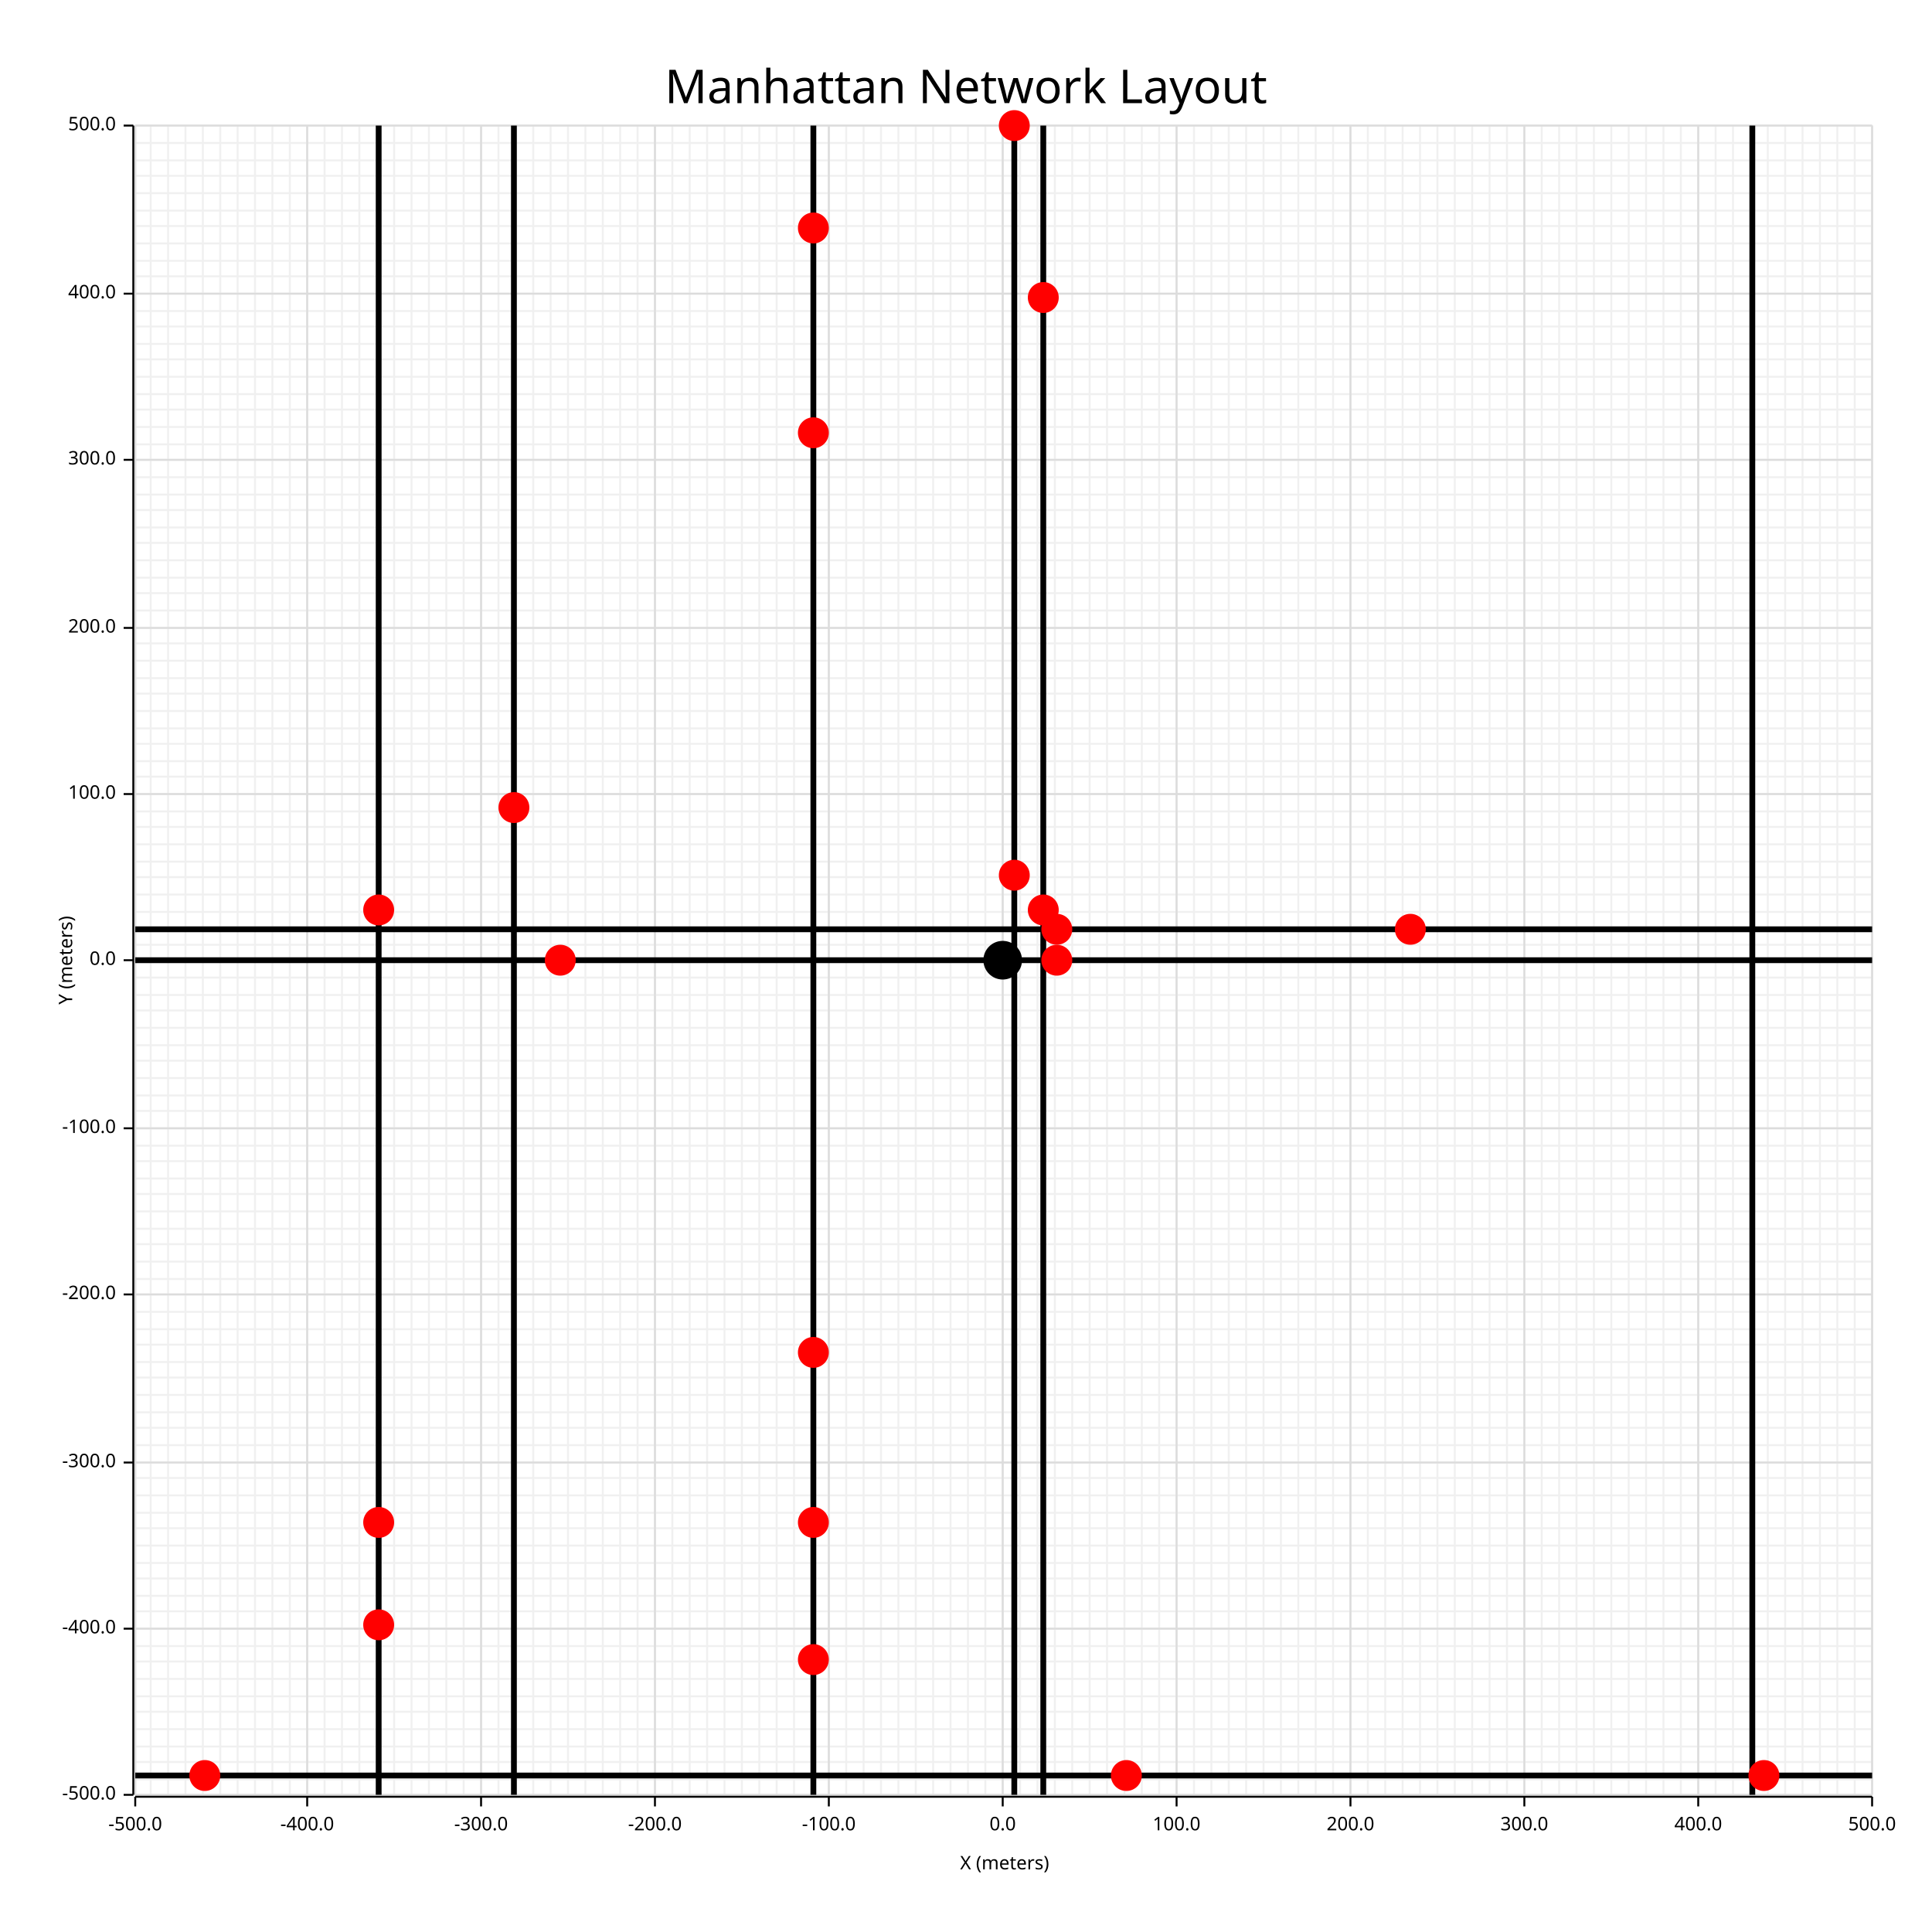
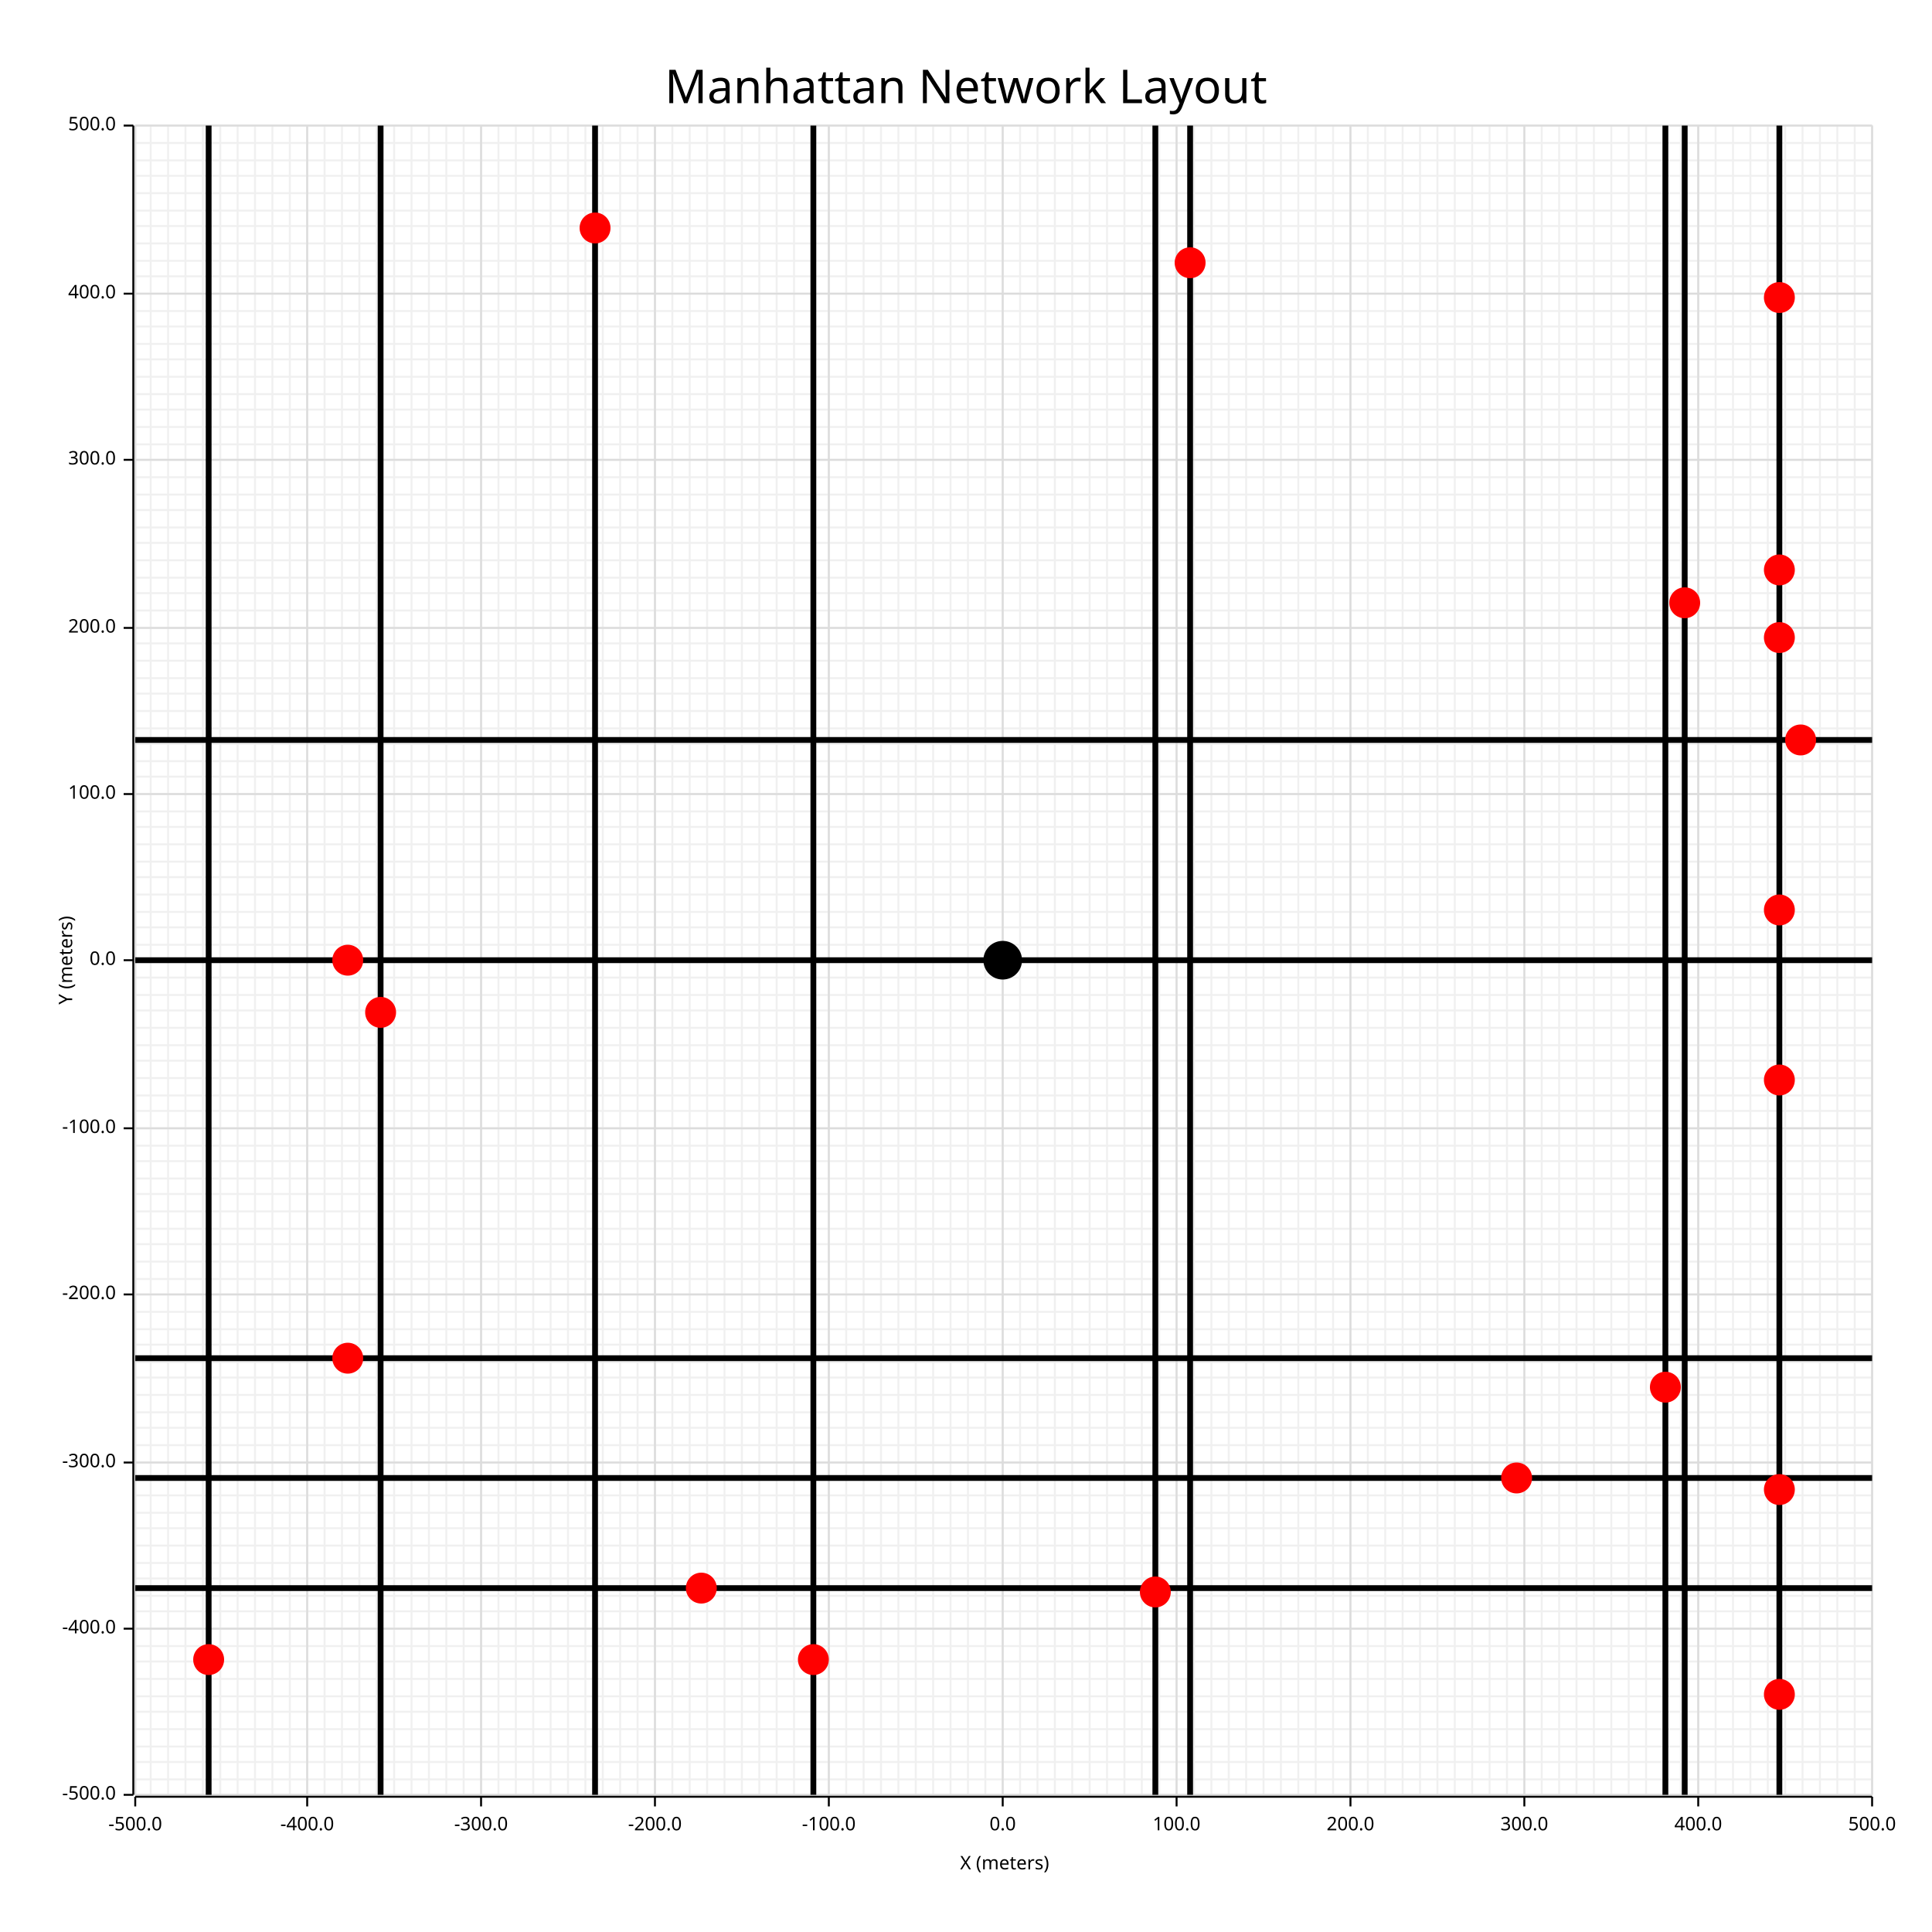
<svg xmlns="http://www.w3.org/2000/svg" width="1000" height="1000" viewBox="0 0 1000 1000">
  <rect x="0" y="0" width="1000" height="1000" opacity="1" fill="#FFFFFF" stroke="none" />
  <text x="500" y="35" dy="0.76em" text-anchor="middle" font-family="sans-serif" font-size="24.194" opacity="1" fill="#000000">
Manhattan Network Layout
</text>
  <line opacity="1" stroke="#F0F0F0" stroke-width="1" x1="70" y1="929" x2="70" y2="65" />
  <line opacity="1" stroke="#F0F0F0" stroke-width="1" x1="78" y1="929" x2="78" y2="65" />
  <line opacity="1" stroke="#F0F0F0" stroke-width="1" x1="87" y1="929" x2="87" y2="65" />
  <line opacity="1" stroke="#F0F0F0" stroke-width="1" x1="96" y1="929" x2="96" y2="65" />
  <line opacity="1" stroke="#F0F0F0" stroke-width="1" x1="105" y1="929" x2="105" y2="65" />
  <line opacity="1" stroke="#F0F0F0" stroke-width="1" x1="114" y1="929" x2="114" y2="65" />
  <line opacity="1" stroke="#F0F0F0" stroke-width="1" x1="123" y1="929" x2="123" y2="65" />
  <line opacity="1" stroke="#F0F0F0" stroke-width="1" x1="132" y1="929" x2="132" y2="65" />
  <line opacity="1" stroke="#F0F0F0" stroke-width="1" x1="141" y1="929" x2="141" y2="65" />
  <line opacity="1" stroke="#F0F0F0" stroke-width="1" x1="150" y1="929" x2="150" y2="65" />
  <line opacity="1" stroke="#F0F0F0" stroke-width="1" x1="159" y1="929" x2="159" y2="65" />
  <line opacity="1" stroke="#F0F0F0" stroke-width="1" x1="168" y1="929" x2="168" y2="65" />
  <line opacity="1" stroke="#F0F0F0" stroke-width="1" x1="177" y1="929" x2="177" y2="65" />
  <line opacity="1" stroke="#F0F0F0" stroke-width="1" x1="186" y1="929" x2="186" y2="65" />
  <line opacity="1" stroke="#F0F0F0" stroke-width="1" x1="195" y1="929" x2="195" y2="65" />
  <line opacity="1" stroke="#F0F0F0" stroke-width="1" x1="204" y1="929" x2="204" y2="65" />
  <line opacity="1" stroke="#F0F0F0" stroke-width="1" x1="213" y1="929" x2="213" y2="65" />
  <line opacity="1" stroke="#F0F0F0" stroke-width="1" x1="222" y1="929" x2="222" y2="65" />
  <line opacity="1" stroke="#F0F0F0" stroke-width="1" x1="231" y1="929" x2="231" y2="65" />
  <line opacity="1" stroke="#F0F0F0" stroke-width="1" x1="240" y1="929" x2="240" y2="65" />
  <line opacity="1" stroke="#F0F0F0" stroke-width="1" x1="249" y1="929" x2="249" y2="65" />
  <line opacity="1" stroke="#F0F0F0" stroke-width="1" x1="258" y1="929" x2="258" y2="65" />
  <line opacity="1" stroke="#F0F0F0" stroke-width="1" x1="267" y1="929" x2="267" y2="65" />
  <line opacity="1" stroke="#F0F0F0" stroke-width="1" x1="276" y1="929" x2="276" y2="65" />
  <line opacity="1" stroke="#F0F0F0" stroke-width="1" x1="285" y1="929" x2="285" y2="65" />
  <line opacity="1" stroke="#F0F0F0" stroke-width="1" x1="294" y1="929" x2="294" y2="65" />
  <line opacity="1" stroke="#F0F0F0" stroke-width="1" x1="303" y1="929" x2="303" y2="65" />
  <line opacity="1" stroke="#F0F0F0" stroke-width="1" x1="312" y1="929" x2="312" y2="65" />
  <line opacity="1" stroke="#F0F0F0" stroke-width="1" x1="321" y1="929" x2="321" y2="65" />
  <line opacity="1" stroke="#F0F0F0" stroke-width="1" x1="330" y1="929" x2="330" y2="65" />
  <line opacity="1" stroke="#F0F0F0" stroke-width="1" x1="339" y1="929" x2="339" y2="65" />
  <line opacity="1" stroke="#F0F0F0" stroke-width="1" x1="348" y1="929" x2="348" y2="65" />
  <line opacity="1" stroke="#F0F0F0" stroke-width="1" x1="357" y1="929" x2="357" y2="65" />
  <line opacity="1" stroke="#F0F0F0" stroke-width="1" x1="366" y1="929" x2="366" y2="65" />
  <line opacity="1" stroke="#F0F0F0" stroke-width="1" x1="375" y1="929" x2="375" y2="65" />
  <line opacity="1" stroke="#F0F0F0" stroke-width="1" x1="384" y1="929" x2="384" y2="65" />
  <line opacity="1" stroke="#F0F0F0" stroke-width="1" x1="393" y1="929" x2="393" y2="65" />
  <line opacity="1" stroke="#F0F0F0" stroke-width="1" x1="402" y1="929" x2="402" y2="65" />
  <line opacity="1" stroke="#F0F0F0" stroke-width="1" x1="411" y1="929" x2="411" y2="65" />
  <line opacity="1" stroke="#F0F0F0" stroke-width="1" x1="420" y1="929" x2="420" y2="65" />
  <line opacity="1" stroke="#F0F0F0" stroke-width="1" x1="429" y1="929" x2="429" y2="65" />
  <line opacity="1" stroke="#F0F0F0" stroke-width="1" x1="438" y1="929" x2="438" y2="65" />
  <line opacity="1" stroke="#F0F0F0" stroke-width="1" x1="447" y1="929" x2="447" y2="65" />
  <line opacity="1" stroke="#F0F0F0" stroke-width="1" x1="456" y1="929" x2="456" y2="65" />
  <line opacity="1" stroke="#F0F0F0" stroke-width="1" x1="465" y1="929" x2="465" y2="65" />
  <line opacity="1" stroke="#F0F0F0" stroke-width="1" x1="474" y1="929" x2="474" y2="65" />
  <line opacity="1" stroke="#F0F0F0" stroke-width="1" x1="483" y1="929" x2="483" y2="65" />
  <line opacity="1" stroke="#F0F0F0" stroke-width="1" x1="492" y1="929" x2="492" y2="65" />
  <line opacity="1" stroke="#F0F0F0" stroke-width="1" x1="501" y1="929" x2="501" y2="65" />
  <line opacity="1" stroke="#F0F0F0" stroke-width="1" x1="510" y1="929" x2="510" y2="65" />
  <line opacity="1" stroke="#F0F0F0" stroke-width="1" x1="519" y1="929" x2="519" y2="65" />
  <line opacity="1" stroke="#F0F0F0" stroke-width="1" x1="528" y1="929" x2="528" y2="65" />
  <line opacity="1" stroke="#F0F0F0" stroke-width="1" x1="537" y1="929" x2="537" y2="65" />
  <line opacity="1" stroke="#F0F0F0" stroke-width="1" x1="546" y1="929" x2="546" y2="65" />
  <line opacity="1" stroke="#F0F0F0" stroke-width="1" x1="555" y1="929" x2="555" y2="65" />
  <line opacity="1" stroke="#F0F0F0" stroke-width="1" x1="564" y1="929" x2="564" y2="65" />
  <line opacity="1" stroke="#F0F0F0" stroke-width="1" x1="573" y1="929" x2="573" y2="65" />
  <line opacity="1" stroke="#F0F0F0" stroke-width="1" x1="582" y1="929" x2="582" y2="65" />
  <line opacity="1" stroke="#F0F0F0" stroke-width="1" x1="591" y1="929" x2="591" y2="65" />
  <line opacity="1" stroke="#F0F0F0" stroke-width="1" x1="600" y1="929" x2="600" y2="65" />
  <line opacity="1" stroke="#F0F0F0" stroke-width="1" x1="609" y1="929" x2="609" y2="65" />
  <line opacity="1" stroke="#F0F0F0" stroke-width="1" x1="618" y1="929" x2="618" y2="65" />
  <line opacity="1" stroke="#F0F0F0" stroke-width="1" x1="627" y1="929" x2="627" y2="65" />
  <line opacity="1" stroke="#F0F0F0" stroke-width="1" x1="636" y1="929" x2="636" y2="65" />
  <line opacity="1" stroke="#F0F0F0" stroke-width="1" x1="645" y1="929" x2="645" y2="65" />
  <line opacity="1" stroke="#F0F0F0" stroke-width="1" x1="654" y1="929" x2="654" y2="65" />
  <line opacity="1" stroke="#F0F0F0" stroke-width="1" x1="663" y1="929" x2="663" y2="65" />
  <line opacity="1" stroke="#F0F0F0" stroke-width="1" x1="672" y1="929" x2="672" y2="65" />
  <line opacity="1" stroke="#F0F0F0" stroke-width="1" x1="681" y1="929" x2="681" y2="65" />
  <line opacity="1" stroke="#F0F0F0" stroke-width="1" x1="690" y1="929" x2="690" y2="65" />
  <line opacity="1" stroke="#F0F0F0" stroke-width="1" x1="699" y1="929" x2="699" y2="65" />
  <line opacity="1" stroke="#F0F0F0" stroke-width="1" x1="708" y1="929" x2="708" y2="65" />
  <line opacity="1" stroke="#F0F0F0" stroke-width="1" x1="717" y1="929" x2="717" y2="65" />
  <line opacity="1" stroke="#F0F0F0" stroke-width="1" x1="726" y1="929" x2="726" y2="65" />
  <line opacity="1" stroke="#F0F0F0" stroke-width="1" x1="735" y1="929" x2="735" y2="65" />
  <line opacity="1" stroke="#F0F0F0" stroke-width="1" x1="744" y1="929" x2="744" y2="65" />
  <line opacity="1" stroke="#F0F0F0" stroke-width="1" x1="753" y1="929" x2="753" y2="65" />
  <line opacity="1" stroke="#F0F0F0" stroke-width="1" x1="762" y1="929" x2="762" y2="65" />
  <line opacity="1" stroke="#F0F0F0" stroke-width="1" x1="771" y1="929" x2="771" y2="65" />
  <line opacity="1" stroke="#F0F0F0" stroke-width="1" x1="780" y1="929" x2="780" y2="65" />
  <line opacity="1" stroke="#F0F0F0" stroke-width="1" x1="789" y1="929" x2="789" y2="65" />
  <line opacity="1" stroke="#F0F0F0" stroke-width="1" x1="798" y1="929" x2="798" y2="65" />
  <line opacity="1" stroke="#F0F0F0" stroke-width="1" x1="807" y1="929" x2="807" y2="65" />
  <line opacity="1" stroke="#F0F0F0" stroke-width="1" x1="816" y1="929" x2="816" y2="65" />
  <line opacity="1" stroke="#F0F0F0" stroke-width="1" x1="825" y1="929" x2="825" y2="65" />
  <line opacity="1" stroke="#F0F0F0" stroke-width="1" x1="834" y1="929" x2="834" y2="65" />
  <line opacity="1" stroke="#F0F0F0" stroke-width="1" x1="843" y1="929" x2="843" y2="65" />
  <line opacity="1" stroke="#F0F0F0" stroke-width="1" x1="852" y1="929" x2="852" y2="65" />
  <line opacity="1" stroke="#F0F0F0" stroke-width="1" x1="861" y1="929" x2="861" y2="65" />
  <line opacity="1" stroke="#F0F0F0" stroke-width="1" x1="870" y1="929" x2="870" y2="65" />
  <line opacity="1" stroke="#F0F0F0" stroke-width="1" x1="879" y1="929" x2="879" y2="65" />
  <line opacity="1" stroke="#F0F0F0" stroke-width="1" x1="888" y1="929" x2="888" y2="65" />
  <line opacity="1" stroke="#F0F0F0" stroke-width="1" x1="897" y1="929" x2="897" y2="65" />
  <line opacity="1" stroke="#F0F0F0" stroke-width="1" x1="906" y1="929" x2="906" y2="65" />
  <line opacity="1" stroke="#F0F0F0" stroke-width="1" x1="915" y1="929" x2="915" y2="65" />
  <line opacity="1" stroke="#F0F0F0" stroke-width="1" x1="924" y1="929" x2="924" y2="65" />
  <line opacity="1" stroke="#F0F0F0" stroke-width="1" x1="933" y1="929" x2="933" y2="65" />
  <line opacity="1" stroke="#F0F0F0" stroke-width="1" x1="942" y1="929" x2="942" y2="65" />
  <line opacity="1" stroke="#F0F0F0" stroke-width="1" x1="951" y1="929" x2="951" y2="65" />
  <line opacity="1" stroke="#F0F0F0" stroke-width="1" x1="960" y1="929" x2="960" y2="65" />
  <line opacity="1" stroke="#F0F0F0" stroke-width="1" x1="969" y1="929" x2="969" y2="65" />
  <line opacity="1" stroke="#F0F0F0" stroke-width="1" x1="70" y1="929" x2="969" y2="929" />
  <line opacity="1" stroke="#F0F0F0" stroke-width="1" x1="70" y1="921" x2="969" y2="921" />
  <line opacity="1" stroke="#F0F0F0" stroke-width="1" x1="70" y1="912" x2="969" y2="912" />
  <line opacity="1" stroke="#F0F0F0" stroke-width="1" x1="70" y1="904" x2="969" y2="904" />
  <line opacity="1" stroke="#F0F0F0" stroke-width="1" x1="70" y1="895" x2="969" y2="895" />
  <line opacity="1" stroke="#F0F0F0" stroke-width="1" x1="70" y1="886" x2="969" y2="886" />
  <line opacity="1" stroke="#F0F0F0" stroke-width="1" x1="70" y1="878" x2="969" y2="878" />
  <line opacity="1" stroke="#F0F0F0" stroke-width="1" x1="70" y1="869" x2="969" y2="869" />
  <line opacity="1" stroke="#F0F0F0" stroke-width="1" x1="70" y1="860" x2="969" y2="860" />
  <line opacity="1" stroke="#F0F0F0" stroke-width="1" x1="70" y1="852" x2="969" y2="852" />
  <line opacity="1" stroke="#F0F0F0" stroke-width="1" x1="70" y1="843" x2="969" y2="843" />
  <line opacity="1" stroke="#F0F0F0" stroke-width="1" x1="70" y1="834" x2="969" y2="834" />
  <line opacity="1" stroke="#F0F0F0" stroke-width="1" x1="70" y1="826" x2="969" y2="826" />
  <line opacity="1" stroke="#F0F0F0" stroke-width="1" x1="70" y1="817" x2="969" y2="817" />
  <line opacity="1" stroke="#F0F0F0" stroke-width="1" x1="70" y1="809" x2="969" y2="809" />
  <line opacity="1" stroke="#F0F0F0" stroke-width="1" x1="70" y1="800" x2="969" y2="800" />
  <line opacity="1" stroke="#F0F0F0" stroke-width="1" x1="70" y1="791" x2="969" y2="791" />
  <line opacity="1" stroke="#F0F0F0" stroke-width="1" x1="70" y1="783" x2="969" y2="783" />
  <line opacity="1" stroke="#F0F0F0" stroke-width="1" x1="70" y1="774" x2="969" y2="774" />
  <line opacity="1" stroke="#F0F0F0" stroke-width="1" x1="70" y1="765" x2="969" y2="765" />
  <line opacity="1" stroke="#F0F0F0" stroke-width="1" x1="70" y1="757" x2="969" y2="757" />
  <line opacity="1" stroke="#F0F0F0" stroke-width="1" x1="70" y1="748" x2="969" y2="748" />
  <line opacity="1" stroke="#F0F0F0" stroke-width="1" x1="70" y1="739" x2="969" y2="739" />
  <line opacity="1" stroke="#F0F0F0" stroke-width="1" x1="70" y1="731" x2="969" y2="731" />
  <line opacity="1" stroke="#F0F0F0" stroke-width="1" x1="70" y1="722" x2="969" y2="722" />
  <line opacity="1" stroke="#F0F0F0" stroke-width="1" x1="70" y1="713" x2="969" y2="713" />
  <line opacity="1" stroke="#F0F0F0" stroke-width="1" x1="70" y1="705" x2="969" y2="705" />
  <line opacity="1" stroke="#F0F0F0" stroke-width="1" x1="70" y1="696" x2="969" y2="696" />
  <line opacity="1" stroke="#F0F0F0" stroke-width="1" x1="70" y1="688" x2="969" y2="688" />
  <line opacity="1" stroke="#F0F0F0" stroke-width="1" x1="70" y1="679" x2="969" y2="679" />
  <line opacity="1" stroke="#F0F0F0" stroke-width="1" x1="70" y1="670" x2="969" y2="670" />
  <line opacity="1" stroke="#F0F0F0" stroke-width="1" x1="70" y1="662" x2="969" y2="662" />
  <line opacity="1" stroke="#F0F0F0" stroke-width="1" x1="70" y1="653" x2="969" y2="653" />
  <line opacity="1" stroke="#F0F0F0" stroke-width="1" x1="70" y1="644" x2="969" y2="644" />
  <line opacity="1" stroke="#F0F0F0" stroke-width="1" x1="70" y1="636" x2="969" y2="636" />
  <line opacity="1" stroke="#F0F0F0" stroke-width="1" x1="70" y1="627" x2="969" y2="627" />
  <line opacity="1" stroke="#F0F0F0" stroke-width="1" x1="70" y1="618" x2="969" y2="618" />
  <line opacity="1" stroke="#F0F0F0" stroke-width="1" x1="70" y1="610" x2="969" y2="610" />
  <line opacity="1" stroke="#F0F0F0" stroke-width="1" x1="70" y1="601" x2="969" y2="601" />
  <line opacity="1" stroke="#F0F0F0" stroke-width="1" x1="70" y1="593" x2="969" y2="593" />
  <line opacity="1" stroke="#F0F0F0" stroke-width="1" x1="70" y1="584" x2="969" y2="584" />
  <line opacity="1" stroke="#F0F0F0" stroke-width="1" x1="70" y1="575" x2="969" y2="575" />
  <line opacity="1" stroke="#F0F0F0" stroke-width="1" x1="70" y1="567" x2="969" y2="567" />
  <line opacity="1" stroke="#F0F0F0" stroke-width="1" x1="70" y1="558" x2="969" y2="558" />
  <line opacity="1" stroke="#F0F0F0" stroke-width="1" x1="70" y1="549" x2="969" y2="549" />
  <line opacity="1" stroke="#F0F0F0" stroke-width="1" x1="70" y1="541" x2="969" y2="541" />
  <line opacity="1" stroke="#F0F0F0" stroke-width="1" x1="70" y1="532" x2="969" y2="532" />
  <line opacity="1" stroke="#F0F0F0" stroke-width="1" x1="70" y1="523" x2="969" y2="523" />
  <line opacity="1" stroke="#F0F0F0" stroke-width="1" x1="70" y1="515" x2="969" y2="515" />
  <line opacity="1" stroke="#F0F0F0" stroke-width="1" x1="70" y1="506" x2="969" y2="506" />
  <line opacity="1" stroke="#F0F0F0" stroke-width="1" x1="70" y1="497" x2="969" y2="497" />
  <line opacity="1" stroke="#F0F0F0" stroke-width="1" x1="70" y1="489" x2="969" y2="489" />
  <line opacity="1" stroke="#F0F0F0" stroke-width="1" x1="70" y1="480" x2="969" y2="480" />
  <line opacity="1" stroke="#F0F0F0" stroke-width="1" x1="70" y1="472" x2="969" y2="472" />
  <line opacity="1" stroke="#F0F0F0" stroke-width="1" x1="70" y1="463" x2="969" y2="463" />
  <line opacity="1" stroke="#F0F0F0" stroke-width="1" x1="70" y1="454" x2="969" y2="454" />
  <line opacity="1" stroke="#F0F0F0" stroke-width="1" x1="70" y1="446" x2="969" y2="446" />
  <line opacity="1" stroke="#F0F0F0" stroke-width="1" x1="70" y1="437" x2="969" y2="437" />
  <line opacity="1" stroke="#F0F0F0" stroke-width="1" x1="70" y1="428" x2="969" y2="428" />
  <line opacity="1" stroke="#F0F0F0" stroke-width="1" x1="70" y1="420" x2="969" y2="420" />
  <line opacity="1" stroke="#F0F0F0" stroke-width="1" x1="70" y1="411" x2="969" y2="411" />
  <line opacity="1" stroke="#F0F0F0" stroke-width="1" x1="70" y1="402" x2="969" y2="402" />
  <line opacity="1" stroke="#F0F0F0" stroke-width="1" x1="70" y1="394" x2="969" y2="394" />
  <line opacity="1" stroke="#F0F0F0" stroke-width="1" x1="70" y1="385" x2="969" y2="385" />
  <line opacity="1" stroke="#F0F0F0" stroke-width="1" x1="70" y1="377" x2="969" y2="377" />
  <line opacity="1" stroke="#F0F0F0" stroke-width="1" x1="70" y1="368" x2="969" y2="368" />
  <line opacity="1" stroke="#F0F0F0" stroke-width="1" x1="70" y1="359" x2="969" y2="359" />
  <line opacity="1" stroke="#F0F0F0" stroke-width="1" x1="70" y1="351" x2="969" y2="351" />
  <line opacity="1" stroke="#F0F0F0" stroke-width="1" x1="70" y1="342" x2="969" y2="342" />
  <line opacity="1" stroke="#F0F0F0" stroke-width="1" x1="70" y1="333" x2="969" y2="333" />
  <line opacity="1" stroke="#F0F0F0" stroke-width="1" x1="70" y1="325" x2="969" y2="325" />
  <line opacity="1" stroke="#F0F0F0" stroke-width="1" x1="70" y1="316" x2="969" y2="316" />
  <line opacity="1" stroke="#F0F0F0" stroke-width="1" x1="70" y1="307" x2="969" y2="307" />
  <line opacity="1" stroke="#F0F0F0" stroke-width="1" x1="70" y1="299" x2="969" y2="299" />
  <line opacity="1" stroke="#F0F0F0" stroke-width="1" x1="70" y1="290" x2="969" y2="290" />
  <line opacity="1" stroke="#F0F0F0" stroke-width="1" x1="70" y1="281" x2="969" y2="281" />
  <line opacity="1" stroke="#F0F0F0" stroke-width="1" x1="70" y1="273" x2="969" y2="273" />
  <line opacity="1" stroke="#F0F0F0" stroke-width="1" x1="70" y1="264" x2="969" y2="264" />
  <line opacity="1" stroke="#F0F0F0" stroke-width="1" x1="70" y1="256" x2="969" y2="256" />
  <line opacity="1" stroke="#F0F0F0" stroke-width="1" x1="70" y1="247" x2="969" y2="247" />
  <line opacity="1" stroke="#F0F0F0" stroke-width="1" x1="70" y1="238" x2="969" y2="238" />
  <line opacity="1" stroke="#F0F0F0" stroke-width="1" x1="70" y1="230" x2="969" y2="230" />
  <line opacity="1" stroke="#F0F0F0" stroke-width="1" x1="70" y1="221" x2="969" y2="221" />
  <line opacity="1" stroke="#F0F0F0" stroke-width="1" x1="70" y1="212" x2="969" y2="212" />
  <line opacity="1" stroke="#F0F0F0" stroke-width="1" x1="70" y1="204" x2="969" y2="204" />
  <line opacity="1" stroke="#F0F0F0" stroke-width="1" x1="70" y1="195" x2="969" y2="195" />
  <line opacity="1" stroke="#F0F0F0" stroke-width="1" x1="70" y1="186" x2="969" y2="186" />
  <line opacity="1" stroke="#F0F0F0" stroke-width="1" x1="70" y1="178" x2="969" y2="178" />
  <line opacity="1" stroke="#F0F0F0" stroke-width="1" x1="70" y1="169" x2="969" y2="169" />
  <line opacity="1" stroke="#F0F0F0" stroke-width="1" x1="70" y1="161" x2="969" y2="161" />
  <line opacity="1" stroke="#F0F0F0" stroke-width="1" x1="70" y1="152" x2="969" y2="152" />
  <line opacity="1" stroke="#F0F0F0" stroke-width="1" x1="70" y1="143" x2="969" y2="143" />
  <line opacity="1" stroke="#F0F0F0" stroke-width="1" x1="70" y1="135" x2="969" y2="135" />
  <line opacity="1" stroke="#F0F0F0" stroke-width="1" x1="70" y1="126" x2="969" y2="126" />
  <line opacity="1" stroke="#F0F0F0" stroke-width="1" x1="70" y1="117" x2="969" y2="117" />
  <line opacity="1" stroke="#F0F0F0" stroke-width="1" x1="70" y1="109" x2="969" y2="109" />
  <line opacity="1" stroke="#F0F0F0" stroke-width="1" x1="70" y1="100" x2="969" y2="100" />
  <line opacity="1" stroke="#F0F0F0" stroke-width="1" x1="70" y1="91" x2="969" y2="91" />
  <line opacity="1" stroke="#F0F0F0" stroke-width="1" x1="70" y1="83" x2="969" y2="83" />
  <line opacity="1" stroke="#F0F0F0" stroke-width="1" x1="70" y1="74" x2="969" y2="74" />
  <line opacity="1" stroke="#F0F0F0" stroke-width="1" x1="70" y1="65" x2="969" y2="65" />
  <text x="30" y="497" dy="0.76em" text-anchor="middle" font-family="sans-serif" font-size="9.677" opacity="1" fill="#000000" transform="rotate(270, 30, 497)">
Y (meters)
</text>
  <text x="520" y="970" dy="-0.5ex" text-anchor="middle" font-family="sans-serif" font-size="9.677" opacity="1" fill="#000000">
X (meters)
</text>
  <line opacity="1" stroke="#DCDCDC" stroke-width="1" x1="70" y1="929" x2="70" y2="65" />
  <line opacity="1" stroke="#DCDCDC" stroke-width="1" x1="159" y1="929" x2="159" y2="65" />
  <line opacity="1" stroke="#DCDCDC" stroke-width="1" x1="249" y1="929" x2="249" y2="65" />
  <line opacity="1" stroke="#DCDCDC" stroke-width="1" x1="339" y1="929" x2="339" y2="65" />
  <line opacity="1" stroke="#DCDCDC" stroke-width="1" x1="429" y1="929" x2="429" y2="65" />
  <line opacity="1" stroke="#DCDCDC" stroke-width="1" x1="519" y1="929" x2="519" y2="65" />
  <line opacity="1" stroke="#DCDCDC" stroke-width="1" x1="609" y1="929" x2="609" y2="65" />
  <line opacity="1" stroke="#DCDCDC" stroke-width="1" x1="699" y1="929" x2="699" y2="65" />
  <line opacity="1" stroke="#DCDCDC" stroke-width="1" x1="789" y1="929" x2="789" y2="65" />
  <line opacity="1" stroke="#DCDCDC" stroke-width="1" x1="879" y1="929" x2="879" y2="65" />
  <line opacity="1" stroke="#DCDCDC" stroke-width="1" x1="969" y1="929" x2="969" y2="65" />
  <line opacity="1" stroke="#DCDCDC" stroke-width="1" x1="70" y1="929" x2="969" y2="929" />
  <line opacity="1" stroke="#DCDCDC" stroke-width="1" x1="70" y1="843" x2="969" y2="843" />
  <line opacity="1" stroke="#DCDCDC" stroke-width="1" x1="70" y1="757" x2="969" y2="757" />
  <line opacity="1" stroke="#DCDCDC" stroke-width="1" x1="70" y1="670" x2="969" y2="670" />
  <line opacity="1" stroke="#DCDCDC" stroke-width="1" x1="70" y1="584" x2="969" y2="584" />
  <line opacity="1" stroke="#DCDCDC" stroke-width="1" x1="70" y1="497" x2="969" y2="497" />
  <line opacity="1" stroke="#DCDCDC" stroke-width="1" x1="70" y1="411" x2="969" y2="411" />
  <line opacity="1" stroke="#DCDCDC" stroke-width="1" x1="70" y1="325" x2="969" y2="325" />
  <line opacity="1" stroke="#DCDCDC" stroke-width="1" x1="70" y1="238" x2="969" y2="238" />
  <line opacity="1" stroke="#DCDCDC" stroke-width="1" x1="70" y1="152" x2="969" y2="152" />
  <line opacity="1" stroke="#DCDCDC" stroke-width="1" x1="70" y1="65" x2="969" y2="65" />
  <polyline fill="none" opacity="1" stroke="#000000" stroke-width="1" points="69,65 69,929 " />
  <text x="60" y="929" dy="0.5ex" text-anchor="end" font-family="sans-serif" font-size="9.677" opacity="1" fill="#000000">
-500.0
</text>
  <polyline fill="none" opacity="1" stroke="#000000" stroke-width="1" points="64,929 69,929 " />
  <text x="60" y="843" dy="0.5ex" text-anchor="end" font-family="sans-serif" font-size="9.677" opacity="1" fill="#000000">
-400.0
</text>
  <polyline fill="none" opacity="1" stroke="#000000" stroke-width="1" points="64,843 69,843 " />
  <text x="60" y="757" dy="0.5ex" text-anchor="end" font-family="sans-serif" font-size="9.677" opacity="1" fill="#000000">
-300.0
</text>
  <polyline fill="none" opacity="1" stroke="#000000" stroke-width="1" points="64,757 69,757 " />
  <text x="60" y="670" dy="0.5ex" text-anchor="end" font-family="sans-serif" font-size="9.677" opacity="1" fill="#000000">
-200.0
</text>
  <polyline fill="none" opacity="1" stroke="#000000" stroke-width="1" points="64,670 69,670 " />
  <text x="60" y="584" dy="0.5ex" text-anchor="end" font-family="sans-serif" font-size="9.677" opacity="1" fill="#000000">
-100.0
</text>
  <polyline fill="none" opacity="1" stroke="#000000" stroke-width="1" points="64,584 69,584 " />
  <text x="60" y="497" dy="0.5ex" text-anchor="end" font-family="sans-serif" font-size="9.677" opacity="1" fill="#000000">
0.0
</text>
  <polyline fill="none" opacity="1" stroke="#000000" stroke-width="1" points="64,497 69,497 " />
  <text x="60" y="411" dy="0.5ex" text-anchor="end" font-family="sans-serif" font-size="9.677" opacity="1" fill="#000000">
100.0
</text>
  <polyline fill="none" opacity="1" stroke="#000000" stroke-width="1" points="64,411 69,411 " />
  <text x="60" y="325" dy="0.5ex" text-anchor="end" font-family="sans-serif" font-size="9.677" opacity="1" fill="#000000">
200.0
</text>
  <polyline fill="none" opacity="1" stroke="#000000" stroke-width="1" points="64,325 69,325 " />
  <text x="60" y="238" dy="0.5ex" text-anchor="end" font-family="sans-serif" font-size="9.677" opacity="1" fill="#000000">
300.0
</text>
  <polyline fill="none" opacity="1" stroke="#000000" stroke-width="1" points="64,238 69,238 " />
  <text x="60" y="152" dy="0.5ex" text-anchor="end" font-family="sans-serif" font-size="9.677" opacity="1" fill="#000000">
400.0
</text>
  <polyline fill="none" opacity="1" stroke="#000000" stroke-width="1" points="64,152 69,152 " />
  <text x="60" y="65" dy="0.5ex" text-anchor="end" font-family="sans-serif" font-size="9.677" opacity="1" fill="#000000">
500.0
</text>
  <polyline fill="none" opacity="1" stroke="#000000" stroke-width="1" points="64,65 69,65 " />
  <polyline fill="none" opacity="1" stroke="#000000" stroke-width="1" points="70,930 969,930 " />
  <text x="70" y="940" dy="0.76em" text-anchor="middle" font-family="sans-serif" font-size="9.677" opacity="1" fill="#000000">
-500.0
</text>
  <polyline fill="none" opacity="1" stroke="#000000" stroke-width="1" points="70,930 70,935 " />
  <text x="159" y="940" dy="0.76em" text-anchor="middle" font-family="sans-serif" font-size="9.677" opacity="1" fill="#000000">
-400.0
</text>
  <polyline fill="none" opacity="1" stroke="#000000" stroke-width="1" points="159,930 159,935 " />
  <text x="249" y="940" dy="0.76em" text-anchor="middle" font-family="sans-serif" font-size="9.677" opacity="1" fill="#000000">
-300.0
</text>
  <polyline fill="none" opacity="1" stroke="#000000" stroke-width="1" points="249,930 249,935 " />
  <text x="339" y="940" dy="0.76em" text-anchor="middle" font-family="sans-serif" font-size="9.677" opacity="1" fill="#000000">
-200.0
</text>
  <polyline fill="none" opacity="1" stroke="#000000" stroke-width="1" points="339,930 339,935 " />
  <text x="429" y="940" dy="0.76em" text-anchor="middle" font-family="sans-serif" font-size="9.677" opacity="1" fill="#000000">
-100.0
</text>
  <polyline fill="none" opacity="1" stroke="#000000" stroke-width="1" points="429,930 429,935 " />
  <text x="519" y="940" dy="0.76em" text-anchor="middle" font-family="sans-serif" font-size="9.677" opacity="1" fill="#000000">
0.0
</text>
  <polyline fill="none" opacity="1" stroke="#000000" stroke-width="1" points="519,930 519,935 " />
  <text x="609" y="940" dy="0.76em" text-anchor="middle" font-family="sans-serif" font-size="9.677" opacity="1" fill="#000000">
100.0
</text>
  <polyline fill="none" opacity="1" stroke="#000000" stroke-width="1" points="609,930 609,935 " />
  <text x="699" y="940" dy="0.76em" text-anchor="middle" font-family="sans-serif" font-size="9.677" opacity="1" fill="#000000">
200.0
</text>
  <polyline fill="none" opacity="1" stroke="#000000" stroke-width="1" points="699,930 699,935 " />
  <text x="789" y="940" dy="0.76em" text-anchor="middle" font-family="sans-serif" font-size="9.677" opacity="1" fill="#000000">
300.0
</text>
  <polyline fill="none" opacity="1" stroke="#000000" stroke-width="1" points="789,930 789,935 " />
  <text x="879" y="940" dy="0.76em" text-anchor="middle" font-family="sans-serif" font-size="9.677" opacity="1" fill="#000000">
400.0
</text>
  <polyline fill="none" opacity="1" stroke="#000000" stroke-width="1" points="879,930 879,935 " />
  <text x="969" y="940" dy="0.76em" text-anchor="middle" font-family="sans-serif" font-size="9.677" opacity="1" fill="#000000">
500.0
</text>
  <polyline fill="none" opacity="1" stroke="#000000" stroke-width="1" points="969,930 969,935 " />
-   <polyline fill="none" opacity="1" stroke="#000000" stroke-width="3" points="907,929 907,65 " />
-   <polyline fill="none" opacity="1" stroke="#000000" stroke-width="3" points="525,929 525,65 " />
+   <polyline fill="none" opacity="1" stroke="#000000" stroke-width="3" points="197,929 197,65 " />
+   <polyline fill="none" opacity="1" stroke="#000000" stroke-width="3" points="872,929 872,65 " />
  <polyline fill="none" opacity="1" stroke="#000000" stroke-width="3" points="421,929 421,65 " />
-   <polyline fill="none" opacity="1" stroke="#000000" stroke-width="3" points="196,929 196,65 " />
-   <polyline fill="none" opacity="1" stroke="#000000" stroke-width="3" points="540,929 540,65 " />
-   <polyline fill="none" opacity="1" stroke="#000000" stroke-width="3" points="266,929 266,65 " />
+   <polyline fill="none" opacity="1" stroke="#000000" stroke-width="3" points="862,929 862,65 " />
+   <polyline fill="none" opacity="1" stroke="#000000" stroke-width="3" points="108,929 108,65 " />
+   <polyline fill="none" opacity="1" stroke="#000000" stroke-width="3" points="616,929 616,65 " />
+   <polyline fill="none" opacity="1" stroke="#000000" stroke-width="3" points="308,929 308,65 " />
+   <polyline fill="none" opacity="1" stroke="#000000" stroke-width="3" points="921,929 921,65 " />
+   <polyline fill="none" opacity="1" stroke="#000000" stroke-width="3" points="598,929 598,65 " />
  <polyline fill="none" opacity="1" stroke="#000000" stroke-width="3" points="70,497 969,497 " />
-   <polyline fill="none" opacity="1" stroke="#000000" stroke-width="3" points="70,919 969,919 " />
-   <polyline fill="none" opacity="1" stroke="#000000" stroke-width="3" points="70,481 969,481 " />
-   <circle cx="525" cy="453" r="8" opacity="1" fill="#FF0000" stroke="none" stroke-width="1" />
-   <circle cx="525" cy="65" r="8" opacity="1" fill="#FF0000" stroke="none" stroke-width="1" />
+   <polyline fill="none" opacity="1" stroke="#000000" stroke-width="3" points="70,383 969,383 " />
+   <polyline fill="none" opacity="1" stroke="#000000" stroke-width="3" points="70,822 969,822 " />
+   <polyline fill="none" opacity="1" stroke="#000000" stroke-width="3" points="70,703 969,703 " />
+   <polyline fill="none" opacity="1" stroke="#000000" stroke-width="3" points="70,765 969,765 " />
+   <circle cx="197" cy="524" r="8" opacity="1" fill="#FF0000" stroke="none" stroke-width="1" />
+   <circle cx="872" cy="312" r="8" opacity="1" fill="#FF0000" stroke="none" stroke-width="1" />
  <circle cx="421" cy="859" r="8" opacity="1" fill="#FF0000" stroke="none" stroke-width="1" />
-   <circle cx="421" cy="788" r="8" opacity="1" fill="#FF0000" stroke="none" stroke-width="1" />
-   <circle cx="421" cy="700" r="8" opacity="1" fill="#FF0000" stroke="none" stroke-width="1" />
-   <circle cx="421" cy="224" r="8" opacity="1" fill="#FF0000" stroke="none" stroke-width="1" />
-   <circle cx="421" cy="118" r="8" opacity="1" fill="#FF0000" stroke="none" stroke-width="1" />
-   <circle cx="196" cy="841" r="8" opacity="1" fill="#FF0000" stroke="none" stroke-width="1" />
-   <circle cx="196" cy="788" r="8" opacity="1" fill="#FF0000" stroke="none" stroke-width="1" />
-   <circle cx="196" cy="471" r="8" opacity="1" fill="#FF0000" stroke="none" stroke-width="1" />
-   <circle cx="540" cy="471" r="8" opacity="1" fill="#FF0000" stroke="none" stroke-width="1" />
-   <circle cx="540" cy="154" r="8" opacity="1" fill="#FF0000" stroke="none" stroke-width="1" />
-   <circle cx="266" cy="418" r="8" opacity="1" fill="#FF0000" stroke="none" stroke-width="1" />
-   <circle cx="290" cy="497" r="8" opacity="1" fill="#FF0000" stroke="none" stroke-width="1" />
-   <circle cx="547" cy="497" r="8" opacity="1" fill="#FF0000" stroke="none" stroke-width="1" />
-   <circle cx="106" cy="919" r="8" opacity="1" fill="#FF0000" stroke="none" stroke-width="1" />
-   <circle cx="583" cy="919" r="8" opacity="1" fill="#FF0000" stroke="none" stroke-width="1" />
-   <circle cx="913" cy="919" r="8" opacity="1" fill="#FF0000" stroke="none" stroke-width="1" />
-   <circle cx="547" cy="481" r="8" opacity="1" fill="#FF0000" stroke="none" stroke-width="1" />
-   <circle cx="730" cy="481" r="8" opacity="1" fill="#FF0000" stroke="none" stroke-width="1" />
+   <circle cx="862" cy="718" r="8" opacity="1" fill="#FF0000" stroke="none" stroke-width="1" />
+   <circle cx="108" cy="859" r="8" opacity="1" fill="#FF0000" stroke="none" stroke-width="1" />
+   <circle cx="616" cy="136" r="8" opacity="1" fill="#FF0000" stroke="none" stroke-width="1" />
+   <circle cx="308" cy="118" r="8" opacity="1" fill="#FF0000" stroke="none" stroke-width="1" />
+   <circle cx="921" cy="877" r="8" opacity="1" fill="#FF0000" stroke="none" stroke-width="1" />
+   <circle cx="921" cy="771" r="8" opacity="1" fill="#FF0000" stroke="none" stroke-width="1" />
+   <circle cx="921" cy="559" r="8" opacity="1" fill="#FF0000" stroke="none" stroke-width="1" />
+   <circle cx="921" cy="471" r="8" opacity="1" fill="#FF0000" stroke="none" stroke-width="1" />
+   <circle cx="921" cy="330" r="8" opacity="1" fill="#FF0000" stroke="none" stroke-width="1" />
+   <circle cx="921" cy="295" r="8" opacity="1" fill="#FF0000" stroke="none" stroke-width="1" />
+   <circle cx="921" cy="154" r="8" opacity="1" fill="#FF0000" stroke="none" stroke-width="1" />
+   <circle cx="598" cy="824" r="8" opacity="1" fill="#FF0000" stroke="none" stroke-width="1" />
+   <circle cx="180" cy="497" r="8" opacity="1" fill="#FF0000" stroke="none" stroke-width="1" />
+   <circle cx="932" cy="383" r="8" opacity="1" fill="#FF0000" stroke="none" stroke-width="1" />
+   <circle cx="363" cy="822" r="8" opacity="1" fill="#FF0000" stroke="none" stroke-width="1" />
+   <circle cx="180" cy="703" r="8" opacity="1" fill="#FF0000" stroke="none" stroke-width="1" />
+   <circle cx="785" cy="765" r="8" opacity="1" fill="#FF0000" stroke="none" stroke-width="1" />
  <circle cx="519" cy="497" r="10" opacity="1" fill="#000000" stroke="none" stroke-width="1" />
</svg>
